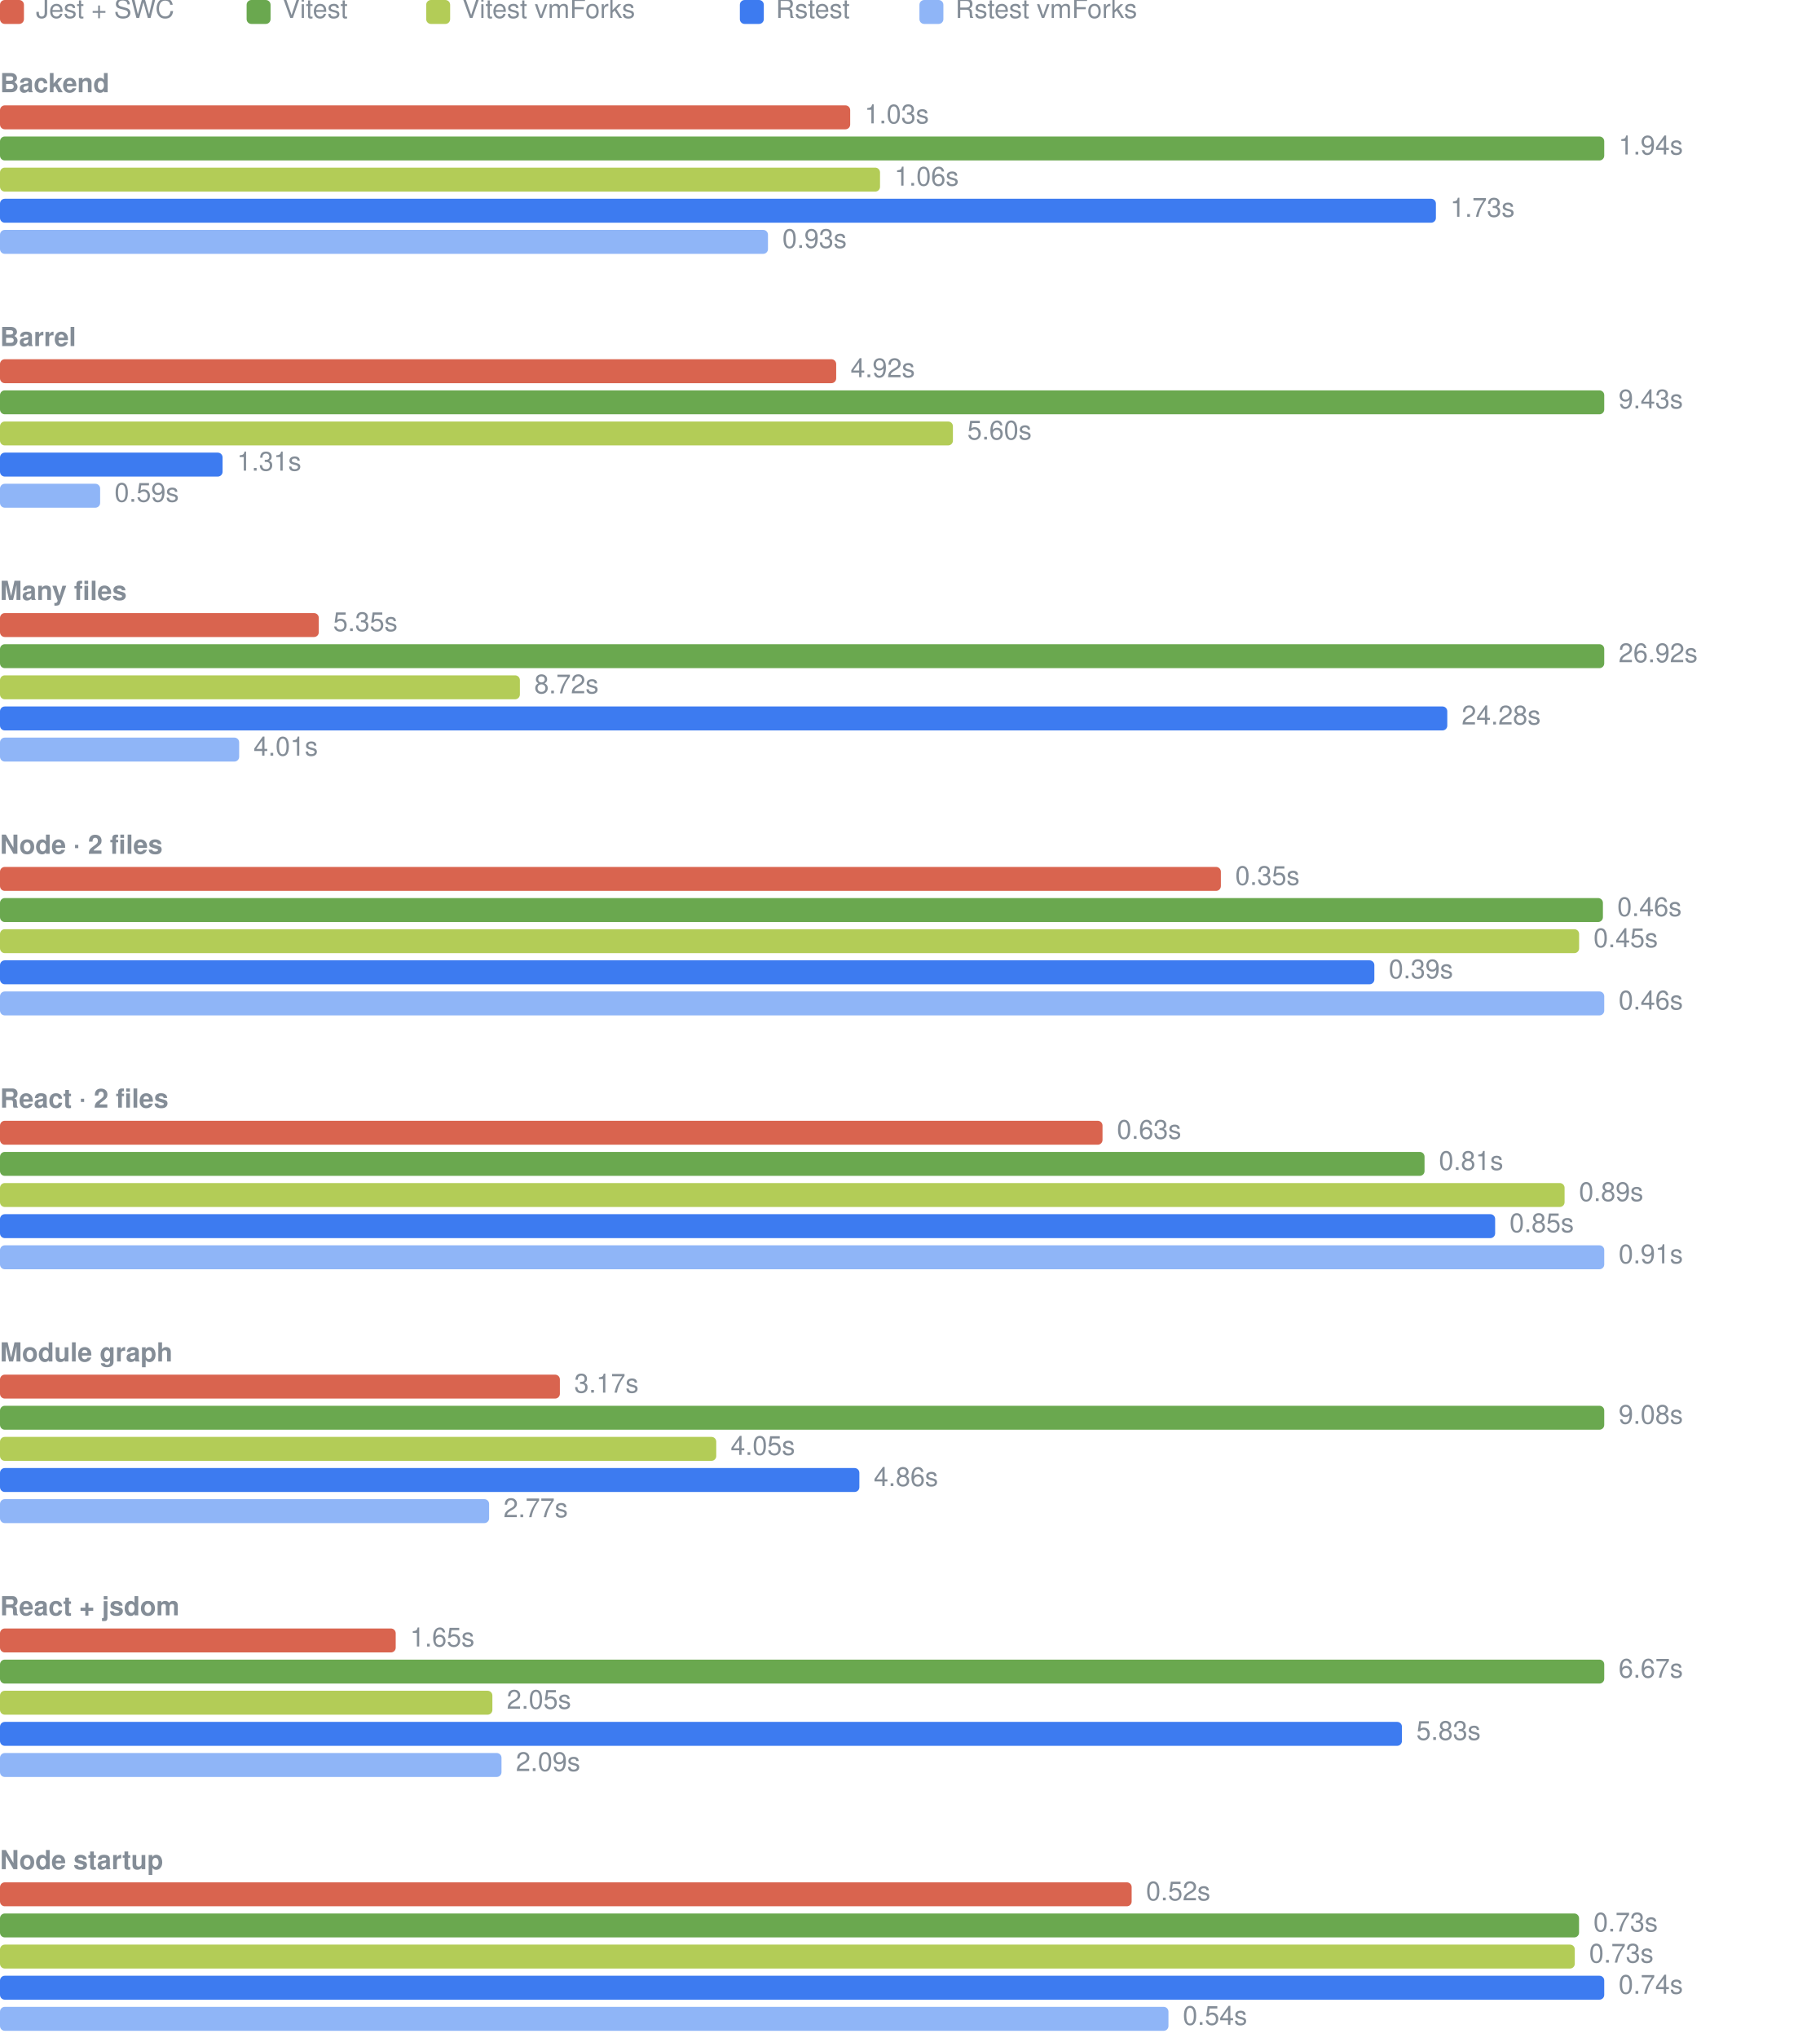
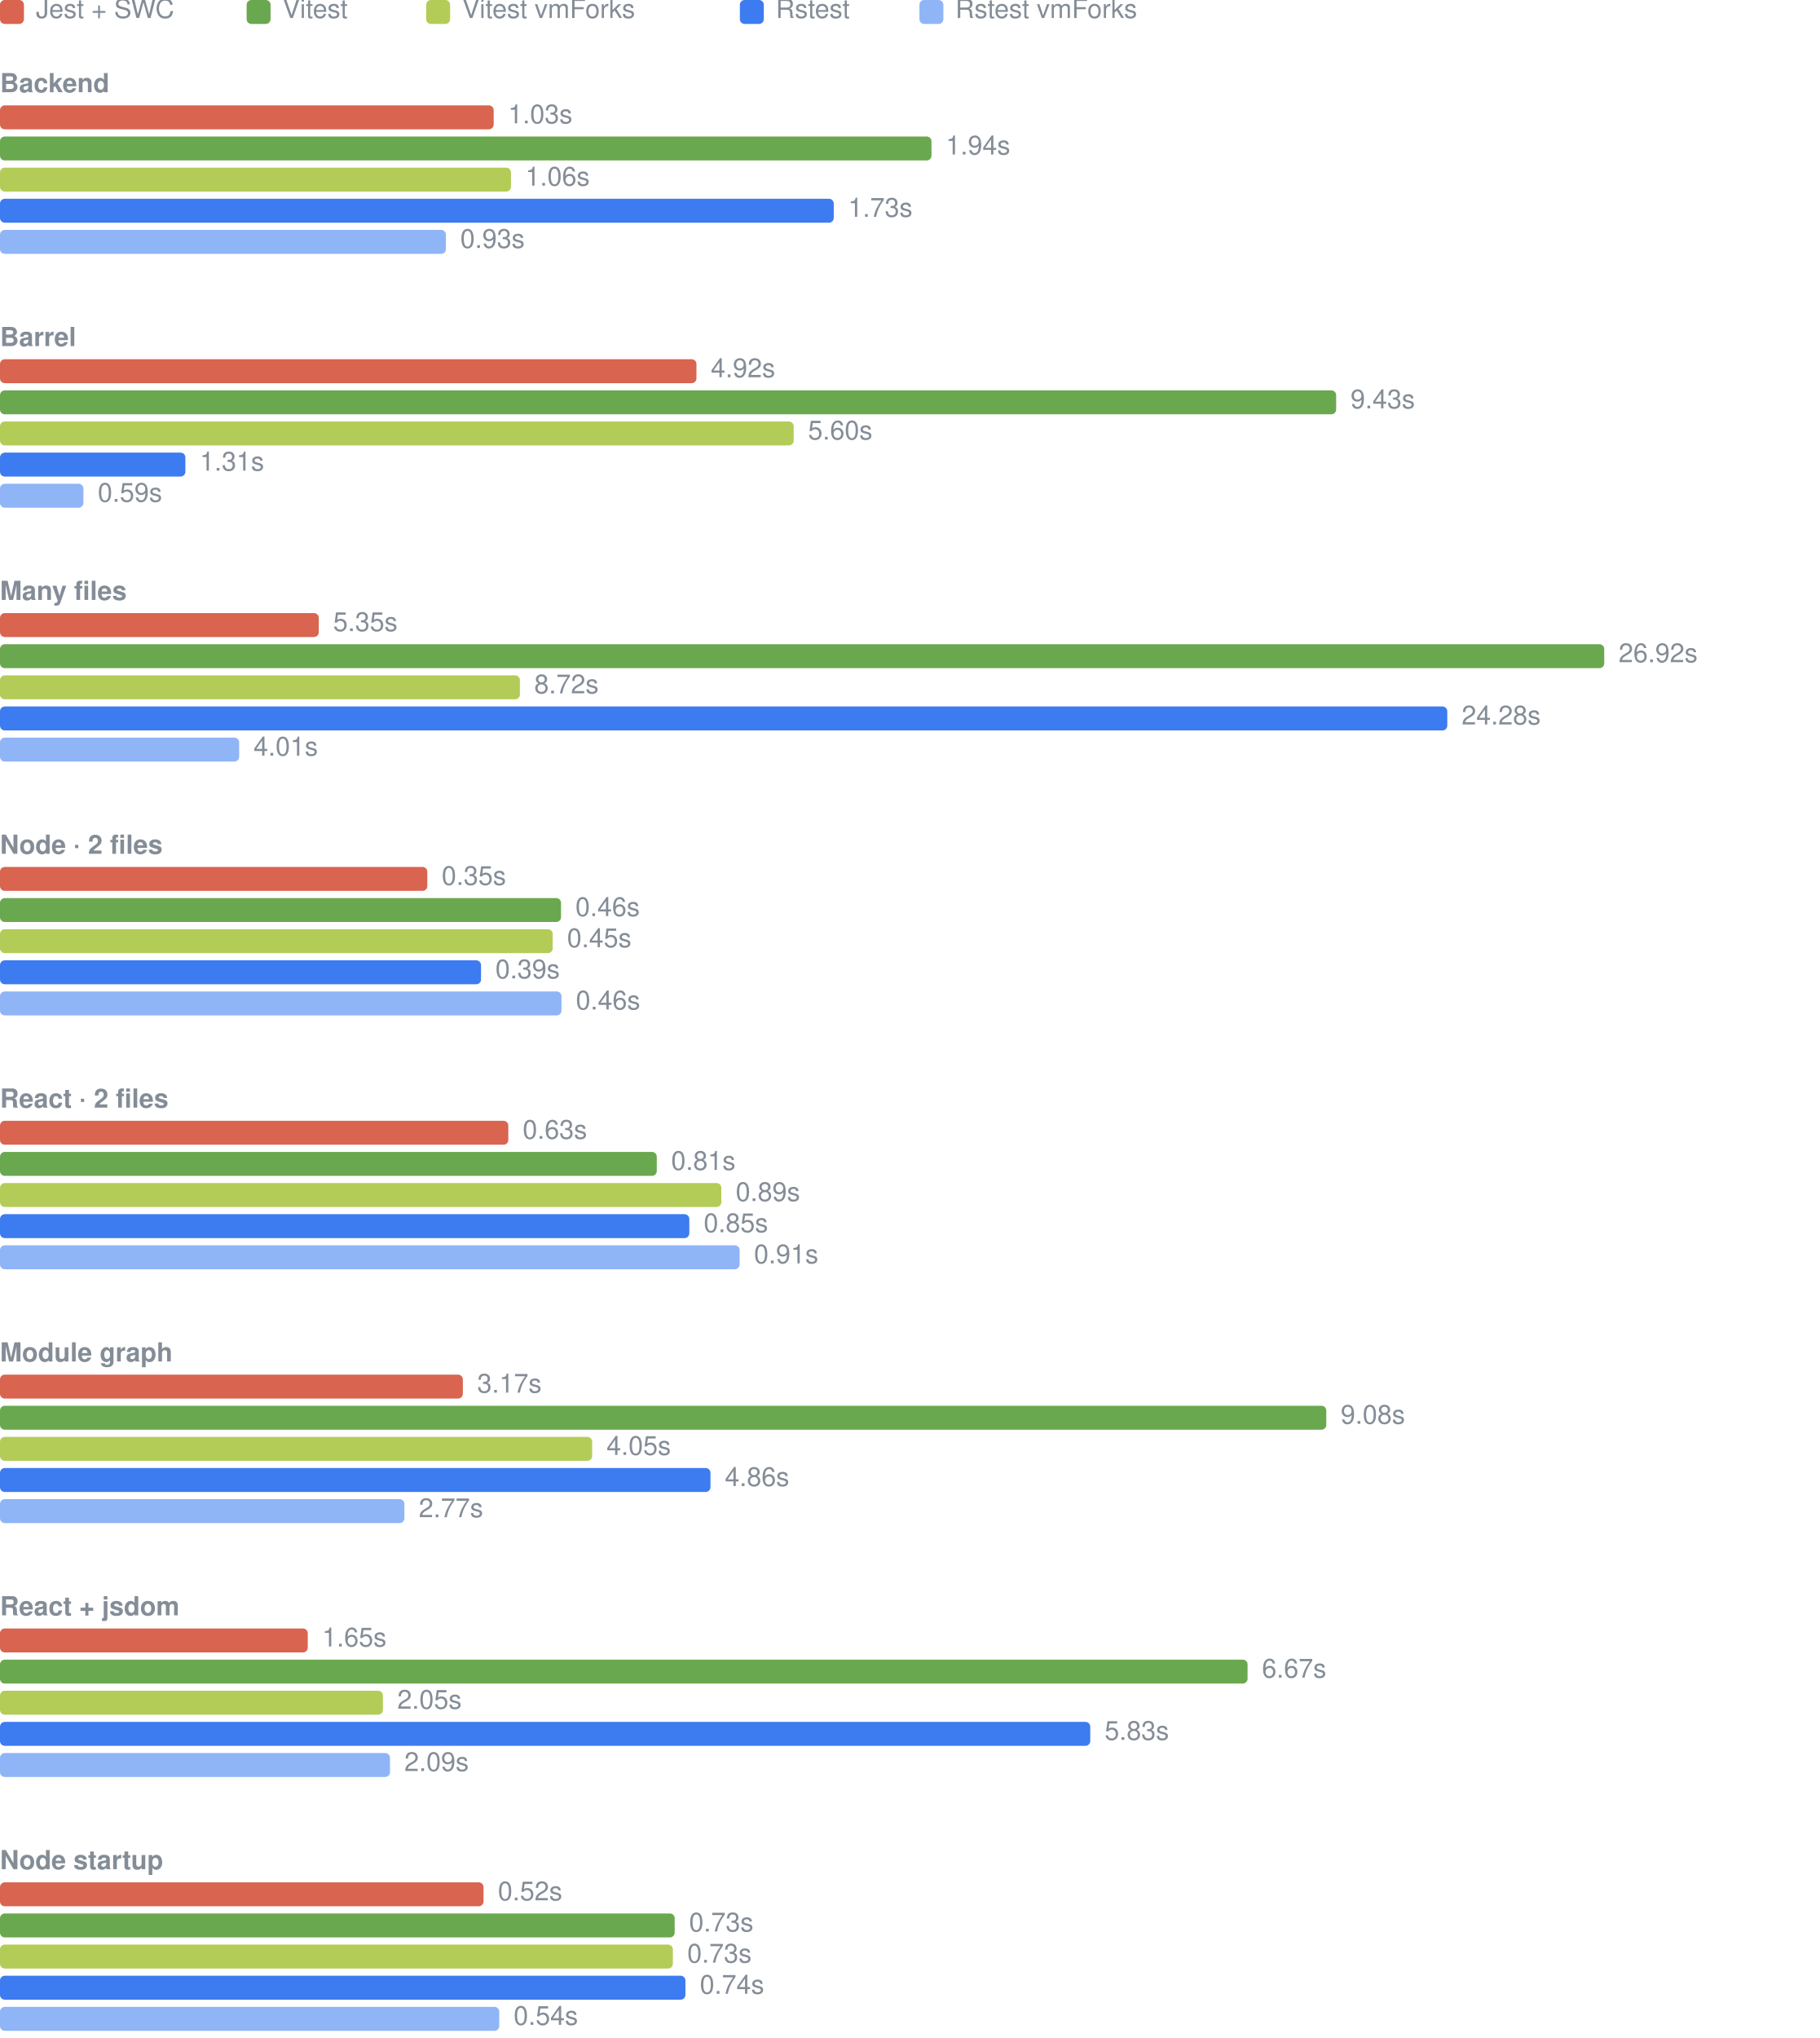
<svg xmlns="http://www.w3.org/2000/svg" width="760" height="851" viewBox="0 0 760 851" role="img" aria-label="Warm cache elapsed time, median per case">
  <rect x="0" y="0" width="10" height="10" rx="2" fill="#d9644f" />
  <text x="15" y="5" dominant-baseline="central" fill="#848d97" font-family="-apple-system, 'Segoe UI', Helvetica, Arial, sans-serif" font-size="11">Jest + SWC</text>
  <rect x="103" y="0" width="10" height="10" rx="2" fill="#6aa84f" />
  <text x="118" y="5" dominant-baseline="central" fill="#848d97" font-family="-apple-system, 'Segoe UI', Helvetica, Arial, sans-serif" font-size="11">Vitest</text>
  <rect x="178" y="0" width="10" height="10" rx="2" fill="#b3cc57" />
  <text x="193" y="5" dominant-baseline="central" fill="#848d97" font-family="-apple-system, 'Segoe UI', Helvetica, Arial, sans-serif" font-size="11">Vitest vmForks</text>
  <rect x="309" y="0" width="10" height="10" rx="2" fill="#3d7bf0" />
  <text x="324" y="5" dominant-baseline="central" fill="#848d97" font-family="-apple-system, 'Segoe UI', Helvetica, Arial, sans-serif" font-size="11">Rstest</text>
  <rect x="384" y="0" width="10" height="10" rx="2" fill="#8fb5f7" />
  <text x="399" y="5" dominant-baseline="central" fill="#848d97" font-family="-apple-system, 'Segoe UI', Helvetica, Arial, sans-serif" font-size="11">Rstest vmForks</text>
  <text x="0" y="36" dominant-baseline="central" fill="#848d97" font-weight="600" font-family="-apple-system, 'Segoe UI', Helvetica, Arial, sans-serif" font-size="11">Backend</text>
-   <rect x="0" y="44" width="355.08" height="10" rx="2" fill="#d9644f" />
-   <text x="361.08" y="49" dominant-baseline="central" fill="#848d97" font-family="-apple-system, 'Segoe UI', Helvetica, Arial, sans-serif" font-size="11">1.03s</text>
-   <rect x="0" y="57" width="670.00" height="10" rx="2" fill="#6aa84f" />
-   <text x="676.00" y="62" dominant-baseline="central" fill="#848d97" font-family="-apple-system, 'Segoe UI', Helvetica, Arial, sans-serif" font-size="11">1.94s</text>
-   <rect x="0" y="70" width="367.54" height="10" rx="2" fill="#b3cc57" />
-   <text x="373.54" y="75" dominant-baseline="central" fill="#848d97" font-family="-apple-system, 'Segoe UI', Helvetica, Arial, sans-serif" font-size="11">1.06s</text>
-   <rect x="0" y="83" width="599.70" height="10" rx="2" fill="#3d7bf0" />
-   <text x="605.70" y="88" dominant-baseline="central" fill="#848d97" font-family="-apple-system, 'Segoe UI', Helvetica, Arial, sans-serif" font-size="11">1.73s</text>
-   <rect x="0" y="96" width="320.74" height="10" rx="2" fill="#8fb5f7" />
-   <text x="326.74" y="101" dominant-baseline="central" fill="#848d97" font-family="-apple-system, 'Segoe UI', Helvetica, Arial, sans-serif" font-size="11">0.93s</text>
+   <rect x="0" y="44" width="206.18" height="10" rx="2" fill="#d9644f" />
+   <text x="212.18" y="49" dominant-baseline="central" fill="#848d97" font-family="-apple-system, 'Segoe UI', Helvetica, Arial, sans-serif" font-size="11">1.03s</text>
+   <rect x="0" y="57" width="389.03" height="10" rx="2" fill="#6aa84f" />
+   <text x="395.03" y="62" dominant-baseline="central" fill="#848d97" font-family="-apple-system, 'Segoe UI', Helvetica, Arial, sans-serif" font-size="11">1.94s</text>
+   <rect x="0" y="70" width="213.41" height="10" rx="2" fill="#b3cc57" />
+   <text x="219.41" y="75" dominant-baseline="central" fill="#848d97" font-family="-apple-system, 'Segoe UI', Helvetica, Arial, sans-serif" font-size="11">1.06s</text>
+   <rect x="0" y="83" width="348.21" height="10" rx="2" fill="#3d7bf0" />
+   <text x="354.21" y="88" dominant-baseline="central" fill="#848d97" font-family="-apple-system, 'Segoe UI', Helvetica, Arial, sans-serif" font-size="11">1.73s</text>
+   <rect x="0" y="96" width="186.24" height="10" rx="2" fill="#8fb5f7" />
+   <text x="192.24" y="101" dominant-baseline="central" fill="#848d97" font-family="-apple-system, 'Segoe UI', Helvetica, Arial, sans-serif" font-size="11">0.93s</text>
  <text x="0" y="142" dominant-baseline="central" fill="#848d97" font-weight="600" font-family="-apple-system, 'Segoe UI', Helvetica, Arial, sans-serif" font-size="11">Barrel</text>
-   <rect x="0" y="150" width="349.23" height="10" rx="2" fill="#d9644f" />
-   <text x="355.23" y="155" dominant-baseline="central" fill="#848d97" font-family="-apple-system, 'Segoe UI', Helvetica, Arial, sans-serif" font-size="11">4.92s</text>
-   <rect x="0" y="163" width="670.00" height="10" rx="2" fill="#6aa84f" />
-   <text x="676.00" y="168" dominant-baseline="central" fill="#848d97" font-family="-apple-system, 'Segoe UI', Helvetica, Arial, sans-serif" font-size="11">9.43s</text>
-   <rect x="0" y="176" width="397.98" height="10" rx="2" fill="#b3cc57" />
-   <text x="403.98" y="181" dominant-baseline="central" fill="#848d97" font-family="-apple-system, 'Segoe UI', Helvetica, Arial, sans-serif" font-size="11">5.60s</text>
-   <rect x="0" y="189" width="92.96" height="10" rx="2" fill="#3d7bf0" />
-   <text x="98.96" y="194" dominant-baseline="central" fill="#848d97" font-family="-apple-system, 'Segoe UI', Helvetica, Arial, sans-serif" font-size="11">1.31s</text>
-   <rect x="0" y="202" width="41.82" height="10" rx="2" fill="#8fb5f7" />
-   <text x="47.82" y="207" dominant-baseline="central" fill="#848d97" font-family="-apple-system, 'Segoe UI', Helvetica, Arial, sans-serif" font-size="11">0.59s</text>
+   <rect x="0" y="150" width="290.87" height="10" rx="2" fill="#d9644f" />
+   <text x="296.87" y="155" dominant-baseline="central" fill="#848d97" font-family="-apple-system, 'Segoe UI', Helvetica, Arial, sans-serif" font-size="11">4.92s</text>
+   <rect x="0" y="163" width="558.04" height="10" rx="2" fill="#6aa84f" />
+   <text x="564.04" y="168" dominant-baseline="central" fill="#848d97" font-family="-apple-system, 'Segoe UI', Helvetica, Arial, sans-serif" font-size="11">9.43s</text>
+   <rect x="0" y="176" width="331.47" height="10" rx="2" fill="#b3cc57" />
+   <text x="337.47" y="181" dominant-baseline="central" fill="#848d97" font-family="-apple-system, 'Segoe UI', Helvetica, Arial, sans-serif" font-size="11">5.60s</text>
+   <rect x="0" y="189" width="77.42" height="10" rx="2" fill="#3d7bf0" />
+   <text x="83.42" y="194" dominant-baseline="central" fill="#848d97" font-family="-apple-system, 'Segoe UI', Helvetica, Arial, sans-serif" font-size="11">1.31s</text>
+   <rect x="0" y="202" width="34.83" height="10" rx="2" fill="#8fb5f7" />
+   <text x="40.83" y="207" dominant-baseline="central" fill="#848d97" font-family="-apple-system, 'Segoe UI', Helvetica, Arial, sans-serif" font-size="11">0.59s</text>
  <text x="0" y="248" dominant-baseline="central" fill="#848d97" font-weight="600" font-family="-apple-system, 'Segoe UI', Helvetica, Arial, sans-serif" font-size="11">Many files</text>
  <rect x="0" y="256" width="133.14" height="10" rx="2" fill="#d9644f" />
  <text x="139.14" y="261" dominant-baseline="central" fill="#848d97" font-family="-apple-system, 'Segoe UI', Helvetica, Arial, sans-serif" font-size="11">5.35s</text>
  <rect x="0" y="269" width="670.00" height="10" rx="2" fill="#6aa84f" />
  <text x="676.00" y="274" dominant-baseline="central" fill="#848d97" font-family="-apple-system, 'Segoe UI', Helvetica, Arial, sans-serif" font-size="11">26.92s</text>
  <rect x="0" y="282" width="217.13" height="10" rx="2" fill="#b3cc57" />
  <text x="223.13" y="287" dominant-baseline="central" fill="#848d97" font-family="-apple-system, 'Segoe UI', Helvetica, Arial, sans-serif" font-size="11">8.72s</text>
  <rect x="0" y="295" width="604.45" height="10" rx="2" fill="#3d7bf0" />
  <text x="610.45" y="300" dominant-baseline="central" fill="#848d97" font-family="-apple-system, 'Segoe UI', Helvetica, Arial, sans-serif" font-size="11">24.28s</text>
  <rect x="0" y="308" width="99.89" height="10" rx="2" fill="#8fb5f7" />
  <text x="105.89" y="313" dominant-baseline="central" fill="#848d97" font-family="-apple-system, 'Segoe UI', Helvetica, Arial, sans-serif" font-size="11">4.01s</text>
  <text x="0" y="354" dominant-baseline="central" fill="#848d97" font-weight="600" font-family="-apple-system, 'Segoe UI', Helvetica, Arial, sans-serif" font-size="11">Node · 2 files</text>
-   <rect x="0" y="362" width="509.89" height="10" rx="2" fill="#d9644f" />
-   <text x="515.89" y="367" dominant-baseline="central" fill="#848d97" font-family="-apple-system, 'Segoe UI', Helvetica, Arial, sans-serif" font-size="11">0.35s</text>
-   <rect x="0" y="375" width="669.45" height="10" rx="2" fill="#6aa84f" />
-   <text x="675.45" y="380" dominant-baseline="central" fill="#848d97" font-family="-apple-system, 'Segoe UI', Helvetica, Arial, sans-serif" font-size="11">0.46s</text>
-   <rect x="0" y="388" width="659.51" height="10" rx="2" fill="#b3cc57" />
-   <text x="665.51" y="393" dominant-baseline="central" fill="#848d97" font-family="-apple-system, 'Segoe UI', Helvetica, Arial, sans-serif" font-size="11">0.45s</text>
-   <rect x="0" y="401" width="573.99" height="10" rx="2" fill="#3d7bf0" />
-   <text x="579.99" y="406" dominant-baseline="central" fill="#848d97" font-family="-apple-system, 'Segoe UI', Helvetica, Arial, sans-serif" font-size="11">0.39s</text>
-   <rect x="0" y="414" width="670.00" height="10" rx="2" fill="#8fb5f7" />
-   <text x="676.00" y="419" dominant-baseline="central" fill="#848d97" font-family="-apple-system, 'Segoe UI', Helvetica, Arial, sans-serif" font-size="11">0.46s</text>
+   <rect x="0" y="362" width="178.46" height="10" rx="2" fill="#d9644f" />
+   <text x="184.46" y="367" dominant-baseline="central" fill="#848d97" font-family="-apple-system, 'Segoe UI', Helvetica, Arial, sans-serif" font-size="11">0.35s</text>
+   <rect x="0" y="375" width="234.31" height="10" rx="2" fill="#6aa84f" />
+   <text x="240.31" y="380" dominant-baseline="central" fill="#848d97" font-family="-apple-system, 'Segoe UI', Helvetica, Arial, sans-serif" font-size="11">0.46s</text>
+   <rect x="0" y="388" width="230.83" height="10" rx="2" fill="#b3cc57" />
+   <text x="236.83" y="393" dominant-baseline="central" fill="#848d97" font-family="-apple-system, 'Segoe UI', Helvetica, Arial, sans-serif" font-size="11">0.45s</text>
+   <rect x="0" y="401" width="200.90" height="10" rx="2" fill="#3d7bf0" />
+   <text x="206.90" y="406" dominant-baseline="central" fill="#848d97" font-family="-apple-system, 'Segoe UI', Helvetica, Arial, sans-serif" font-size="11">0.39s</text>
+   <rect x="0" y="414" width="234.50" height="10" rx="2" fill="#8fb5f7" />
+   <text x="240.50" y="419" dominant-baseline="central" fill="#848d97" font-family="-apple-system, 'Segoe UI', Helvetica, Arial, sans-serif" font-size="11">0.46s</text>
  <text x="0" y="460" dominant-baseline="central" fill="#848d97" font-weight="600" font-family="-apple-system, 'Segoe UI', Helvetica, Arial, sans-serif" font-size="11">React · 2 files</text>
-   <rect x="0" y="468" width="460.46" height="10" rx="2" fill="#d9644f" />
-   <text x="466.46" y="473" dominant-baseline="central" fill="#848d97" font-family="-apple-system, 'Segoe UI', Helvetica, Arial, sans-serif" font-size="11">0.63s</text>
-   <rect x="0" y="481" width="594.95" height="10" rx="2" fill="#6aa84f" />
-   <text x="600.95" y="486" dominant-baseline="central" fill="#848d97" font-family="-apple-system, 'Segoe UI', Helvetica, Arial, sans-serif" font-size="11">0.81s</text>
-   <rect x="0" y="494" width="653.44" height="10" rx="2" fill="#b3cc57" />
-   <text x="659.44" y="499" dominant-baseline="central" fill="#848d97" font-family="-apple-system, 'Segoe UI', Helvetica, Arial, sans-serif" font-size="11">0.89s</text>
-   <rect x="0" y="507" width="624.44" height="10" rx="2" fill="#3d7bf0" />
-   <text x="630.44" y="512" dominant-baseline="central" fill="#848d97" font-family="-apple-system, 'Segoe UI', Helvetica, Arial, sans-serif" font-size="11">0.85s</text>
-   <rect x="0" y="520" width="670.00" height="10" rx="2" fill="#8fb5f7" />
-   <text x="676.00" y="525" dominant-baseline="central" fill="#848d97" font-family="-apple-system, 'Segoe UI', Helvetica, Arial, sans-serif" font-size="11">0.91s</text>
+   <rect x="0" y="468" width="212.29" height="10" rx="2" fill="#d9644f" />
+   <text x="218.29" y="473" dominant-baseline="central" fill="#848d97" font-family="-apple-system, 'Segoe UI', Helvetica, Arial, sans-serif" font-size="11">0.63s</text>
+   <rect x="0" y="481" width="274.30" height="10" rx="2" fill="#6aa84f" />
+   <text x="280.30" y="486" dominant-baseline="central" fill="#848d97" font-family="-apple-system, 'Segoe UI', Helvetica, Arial, sans-serif" font-size="11">0.81s</text>
+   <rect x="0" y="494" width="301.26" height="10" rx="2" fill="#b3cc57" />
+   <text x="307.26" y="499" dominant-baseline="central" fill="#848d97" font-family="-apple-system, 'Segoe UI', Helvetica, Arial, sans-serif" font-size="11">0.89s</text>
+   <rect x="0" y="507" width="287.89" height="10" rx="2" fill="#3d7bf0" />
+   <text x="293.89" y="512" dominant-baseline="central" fill="#848d97" font-family="-apple-system, 'Segoe UI', Helvetica, Arial, sans-serif" font-size="11">0.85s</text>
+   <rect x="0" y="520" width="308.90" height="10" rx="2" fill="#8fb5f7" />
+   <text x="314.90" y="525" dominant-baseline="central" fill="#848d97" font-family="-apple-system, 'Segoe UI', Helvetica, Arial, sans-serif" font-size="11">0.91s</text>
  <text x="0" y="566" dominant-baseline="central" fill="#848d97" font-weight="600" font-family="-apple-system, 'Segoe UI', Helvetica, Arial, sans-serif" font-size="11">Module graph</text>
-   <rect x="0" y="574" width="233.83" height="10" rx="2" fill="#d9644f" />
-   <text x="239.83" y="579" dominant-baseline="central" fill="#848d97" font-family="-apple-system, 'Segoe UI', Helvetica, Arial, sans-serif" font-size="11">3.17s</text>
-   <rect x="0" y="587" width="670.00" height="10" rx="2" fill="#6aa84f" />
-   <text x="676.00" y="592" dominant-baseline="central" fill="#848d97" font-family="-apple-system, 'Segoe UI', Helvetica, Arial, sans-serif" font-size="11">9.08s</text>
-   <rect x="0" y="600" width="299.14" height="10" rx="2" fill="#b3cc57" />
-   <text x="305.14" y="605" dominant-baseline="central" fill="#848d97" font-family="-apple-system, 'Segoe UI', Helvetica, Arial, sans-serif" font-size="11">4.05s</text>
-   <rect x="0" y="613" width="358.91" height="10" rx="2" fill="#3d7bf0" />
-   <text x="364.91" y="618" dominant-baseline="central" fill="#848d97" font-family="-apple-system, 'Segoe UI', Helvetica, Arial, sans-serif" font-size="11">4.86s</text>
-   <rect x="0" y="626" width="204.28" height="10" rx="2" fill="#8fb5f7" />
-   <text x="210.28" y="631" dominant-baseline="central" fill="#848d97" font-family="-apple-system, 'Segoe UI', Helvetica, Arial, sans-serif" font-size="11">2.77s</text>
+   <rect x="0" y="574" width="193.31" height="10" rx="2" fill="#d9644f" />
+   <text x="199.31" y="579" dominant-baseline="central" fill="#848d97" font-family="-apple-system, 'Segoe UI', Helvetica, Arial, sans-serif" font-size="11">3.17s</text>
+   <rect x="0" y="587" width="553.92" height="10" rx="2" fill="#6aa84f" />
+   <text x="559.92" y="592" dominant-baseline="central" fill="#848d97" font-family="-apple-system, 'Segoe UI', Helvetica, Arial, sans-serif" font-size="11">9.08s</text>
+   <rect x="0" y="600" width="247.31" height="10" rx="2" fill="#b3cc57" />
+   <text x="253.31" y="605" dominant-baseline="central" fill="#848d97" font-family="-apple-system, 'Segoe UI', Helvetica, Arial, sans-serif" font-size="11">4.05s</text>
+   <rect x="0" y="613" width="296.73" height="10" rx="2" fill="#3d7bf0" />
+   <text x="302.73" y="618" dominant-baseline="central" fill="#848d97" font-family="-apple-system, 'Segoe UI', Helvetica, Arial, sans-serif" font-size="11">4.86s</text>
+   <rect x="0" y="626" width="168.89" height="10" rx="2" fill="#8fb5f7" />
+   <text x="174.89" y="631" dominant-baseline="central" fill="#848d97" font-family="-apple-system, 'Segoe UI', Helvetica, Arial, sans-serif" font-size="11">2.77s</text>
  <text x="0" y="672" dominant-baseline="central" fill="#848d97" font-weight="600" font-family="-apple-system, 'Segoe UI', Helvetica, Arial, sans-serif" font-size="11">React + jsdom</text>
-   <rect x="0" y="680" width="165.27" height="10" rx="2" fill="#d9644f" />
-   <text x="171.27" y="685" dominant-baseline="central" fill="#848d97" font-family="-apple-system, 'Segoe UI', Helvetica, Arial, sans-serif" font-size="11">1.65s</text>
-   <rect x="0" y="693" width="670.00" height="10" rx="2" fill="#6aa84f" />
-   <text x="676.00" y="698" dominant-baseline="central" fill="#848d97" font-family="-apple-system, 'Segoe UI', Helvetica, Arial, sans-serif" font-size="11">6.67s</text>
-   <rect x="0" y="706" width="205.64" height="10" rx="2" fill="#b3cc57" />
-   <text x="211.64" y="711" dominant-baseline="central" fill="#848d97" font-family="-apple-system, 'Segoe UI', Helvetica, Arial, sans-serif" font-size="11">2.05s</text>
-   <rect x="0" y="719" width="585.51" height="10" rx="2" fill="#3d7bf0" />
-   <text x="591.51" y="724" dominant-baseline="central" fill="#848d97" font-family="-apple-system, 'Segoe UI', Helvetica, Arial, sans-serif" font-size="11">5.83s</text>
-   <rect x="0" y="732" width="209.45" height="10" rx="2" fill="#8fb5f7" />
-   <text x="215.45" y="737" dominant-baseline="central" fill="#848d97" font-family="-apple-system, 'Segoe UI', Helvetica, Arial, sans-serif" font-size="11">2.09s</text>
+   <rect x="0" y="680" width="128.53" height="10" rx="2" fill="#d9644f" />
+   <text x="134.53" y="685" dominant-baseline="central" fill="#848d97" font-family="-apple-system, 'Segoe UI', Helvetica, Arial, sans-serif" font-size="11">1.65s</text>
+   <rect x="0" y="693" width="521.04" height="10" rx="2" fill="#6aa84f" />
+   <text x="527.04" y="698" dominant-baseline="central" fill="#848d97" font-family="-apple-system, 'Segoe UI', Helvetica, Arial, sans-serif" font-size="11">6.67s</text>
+   <rect x="0" y="706" width="159.92" height="10" rx="2" fill="#b3cc57" />
+   <text x="165.92" y="711" dominant-baseline="central" fill="#848d97" font-family="-apple-system, 'Segoe UI', Helvetica, Arial, sans-serif" font-size="11">2.05s</text>
+   <rect x="0" y="719" width="455.34" height="10" rx="2" fill="#3d7bf0" />
+   <text x="461.34" y="724" dominant-baseline="central" fill="#848d97" font-family="-apple-system, 'Segoe UI', Helvetica, Arial, sans-serif" font-size="11">5.83s</text>
+   <rect x="0" y="732" width="162.88" height="10" rx="2" fill="#8fb5f7" />
+   <text x="168.88" y="737" dominant-baseline="central" fill="#848d97" font-family="-apple-system, 'Segoe UI', Helvetica, Arial, sans-serif" font-size="11">2.09s</text>
  <text x="0" y="778" dominant-baseline="central" fill="#848d97" font-weight="600" font-family="-apple-system, 'Segoe UI', Helvetica, Arial, sans-serif" font-size="11">Node startup</text>
-   <rect x="0" y="786" width="472.63" height="10" rx="2" fill="#d9644f" />
-   <text x="478.63" y="791" dominant-baseline="central" fill="#848d97" font-family="-apple-system, 'Segoe UI', Helvetica, Arial, sans-serif" font-size="11">0.52s</text>
-   <rect x="0" y="799" width="659.48" height="10" rx="2" fill="#6aa84f" />
-   <text x="665.48" y="804" dominant-baseline="central" fill="#848d97" font-family="-apple-system, 'Segoe UI', Helvetica, Arial, sans-serif" font-size="11">0.73s</text>
-   <rect x="0" y="812" width="657.70" height="10" rx="2" fill="#b3cc57" />
-   <text x="663.70" y="817" dominant-baseline="central" fill="#848d97" font-family="-apple-system, 'Segoe UI', Helvetica, Arial, sans-serif" font-size="11">0.73s</text>
-   <rect x="0" y="825" width="670.00" height="10" rx="2" fill="#3d7bf0" />
-   <text x="676.00" y="830" dominant-baseline="central" fill="#848d97" font-family="-apple-system, 'Segoe UI', Helvetica, Arial, sans-serif" font-size="11">0.74s</text>
-   <rect x="0" y="838" width="488.00" height="10" rx="2" fill="#8fb5f7" />
-   <text x="494.00" y="843" dominant-baseline="central" fill="#848d97" font-family="-apple-system, 'Segoe UI', Helvetica, Arial, sans-serif" font-size="11">0.54s</text>
+   <rect x="0" y="786" width="201.94" height="10" rx="2" fill="#d9644f" />
+   <text x="207.94" y="791" dominant-baseline="central" fill="#848d97" font-family="-apple-system, 'Segoe UI', Helvetica, Arial, sans-serif" font-size="11">0.52s</text>
+   <rect x="0" y="799" width="281.78" height="10" rx="2" fill="#6aa84f" />
+   <text x="287.78" y="804" dominant-baseline="central" fill="#848d97" font-family="-apple-system, 'Segoe UI', Helvetica, Arial, sans-serif" font-size="11">0.73s</text>
+   <rect x="0" y="812" width="281.02" height="10" rx="2" fill="#b3cc57" />
+   <text x="287.02" y="817" dominant-baseline="central" fill="#848d97" font-family="-apple-system, 'Segoe UI', Helvetica, Arial, sans-serif" font-size="11">0.73s</text>
+   <rect x="0" y="825" width="286.27" height="10" rx="2" fill="#3d7bf0" />
+   <text x="292.27" y="830" dominant-baseline="central" fill="#848d97" font-family="-apple-system, 'Segoe UI', Helvetica, Arial, sans-serif" font-size="11">0.74s</text>
+   <rect x="0" y="838" width="208.51" height="10" rx="2" fill="#8fb5f7" />
+   <text x="214.51" y="843" dominant-baseline="central" fill="#848d97" font-family="-apple-system, 'Segoe UI', Helvetica, Arial, sans-serif" font-size="11">0.54s</text>
</svg>
